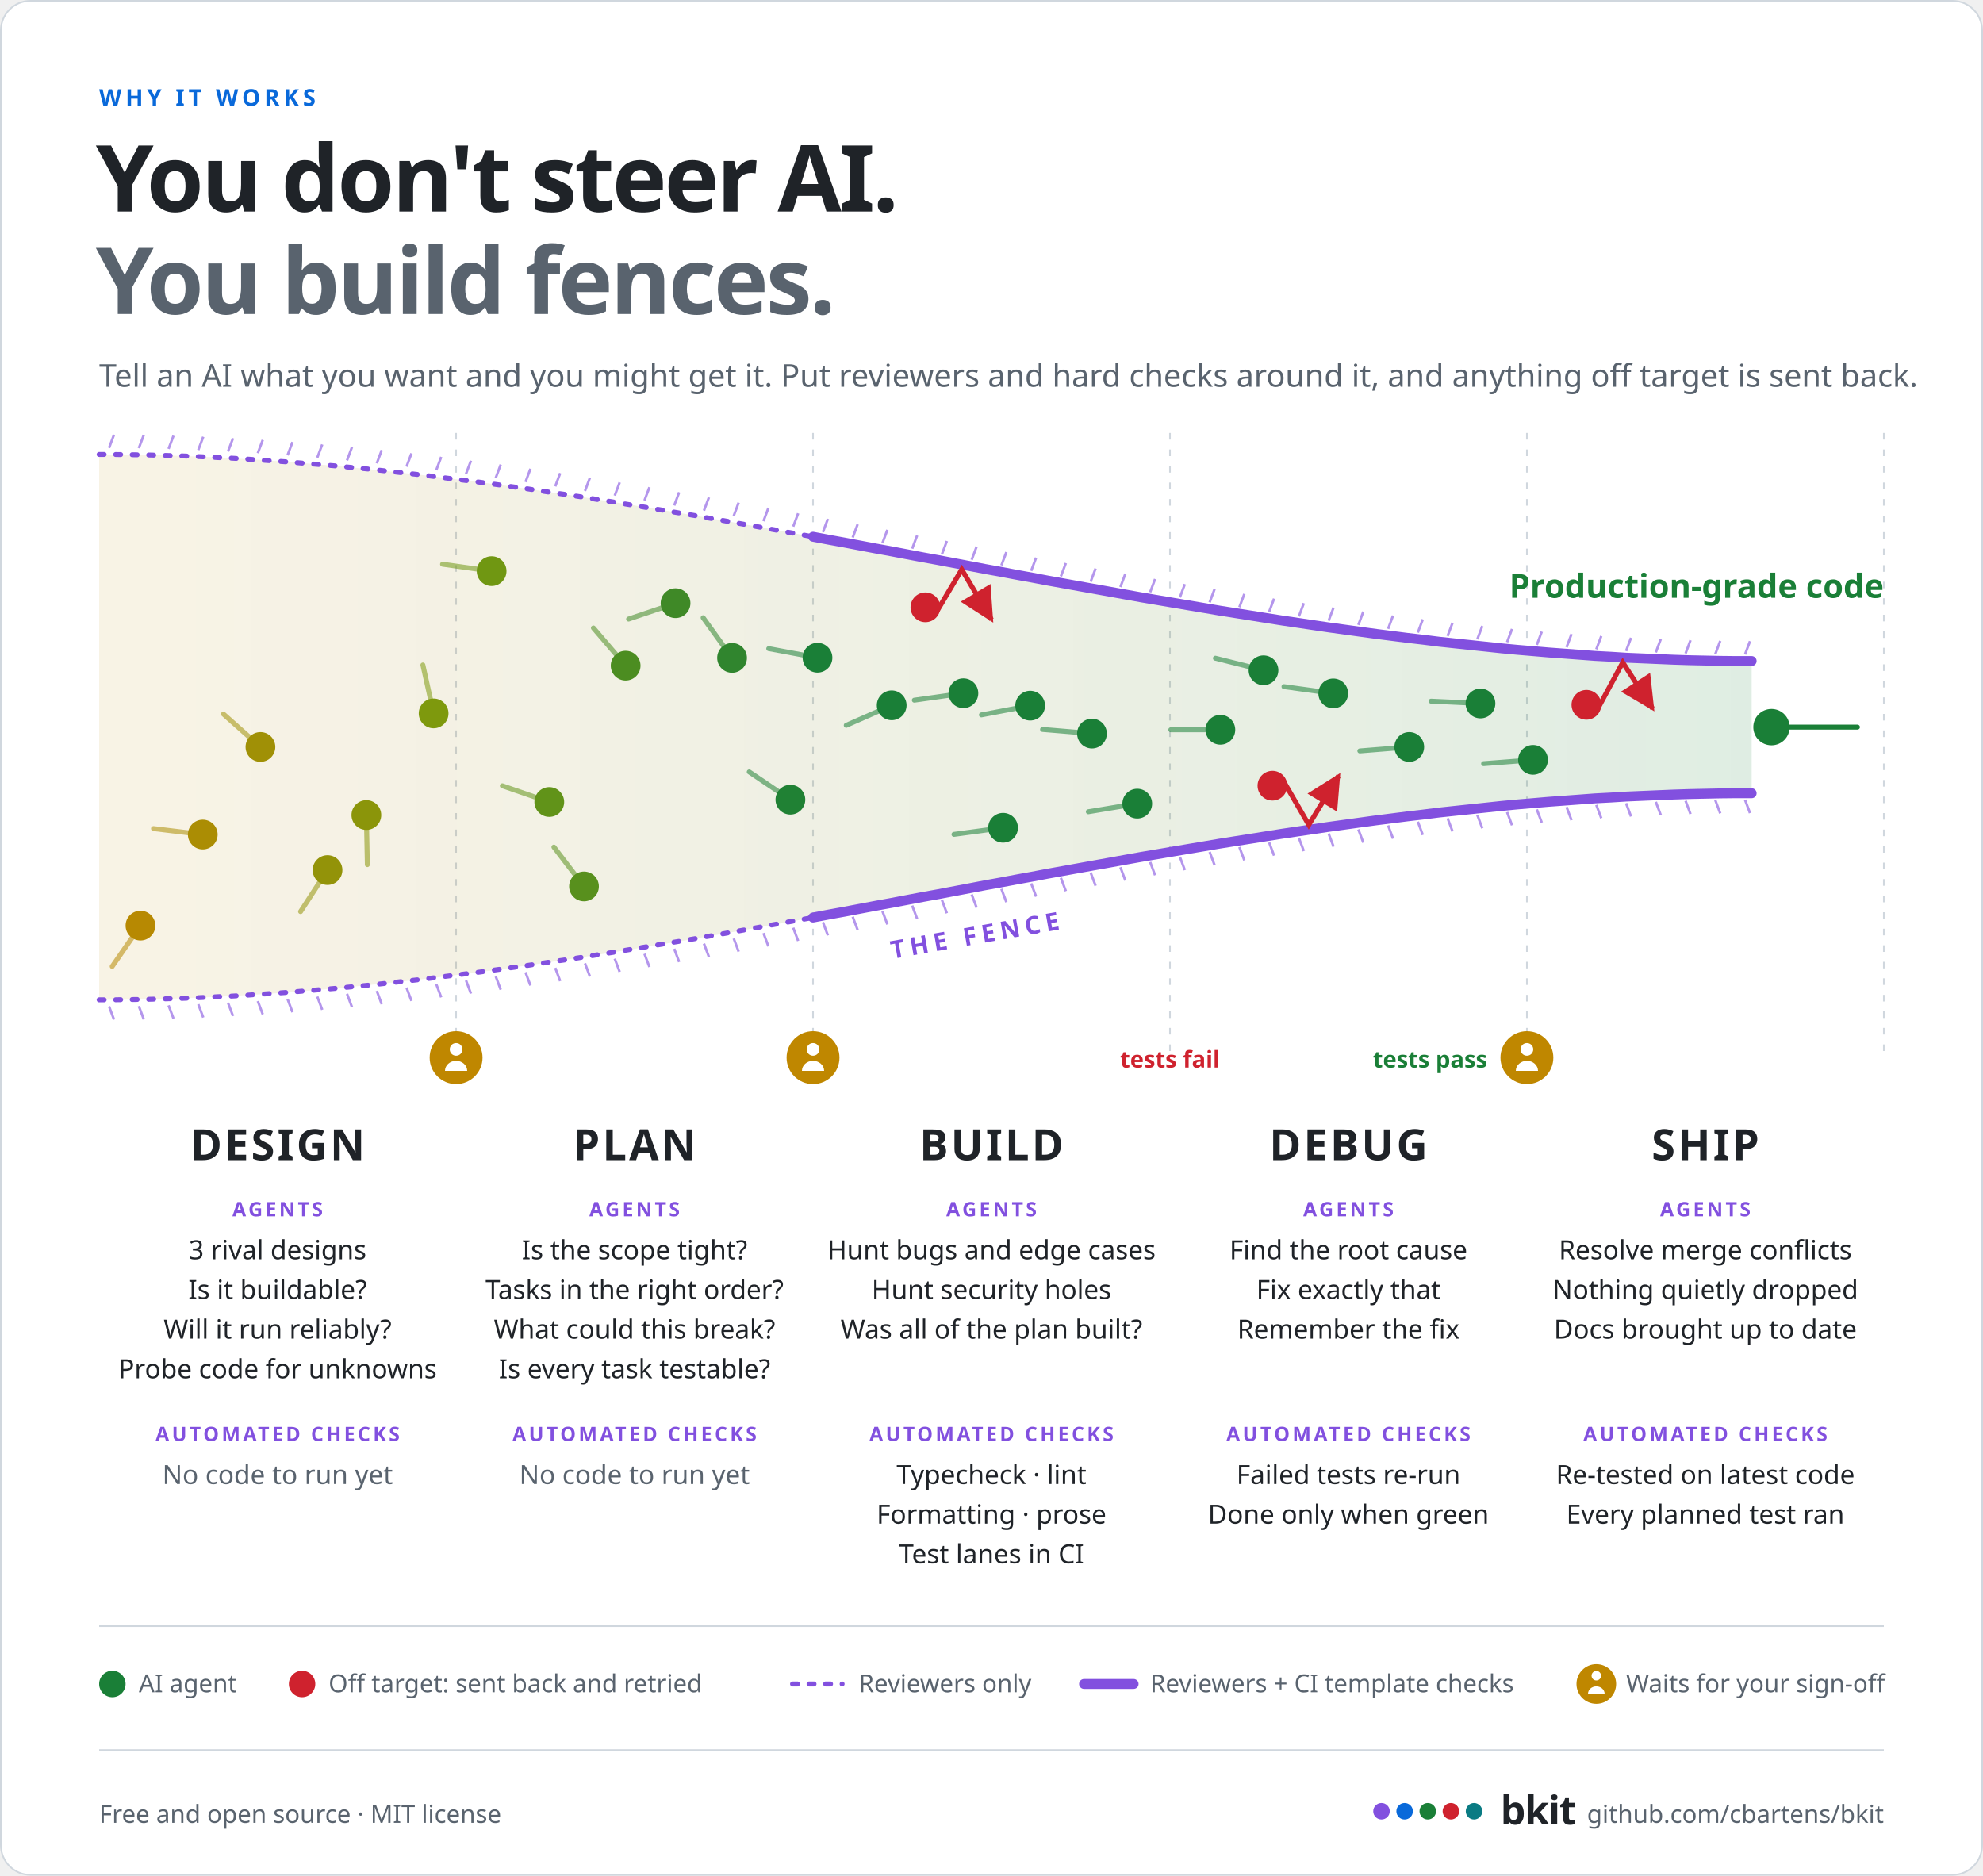
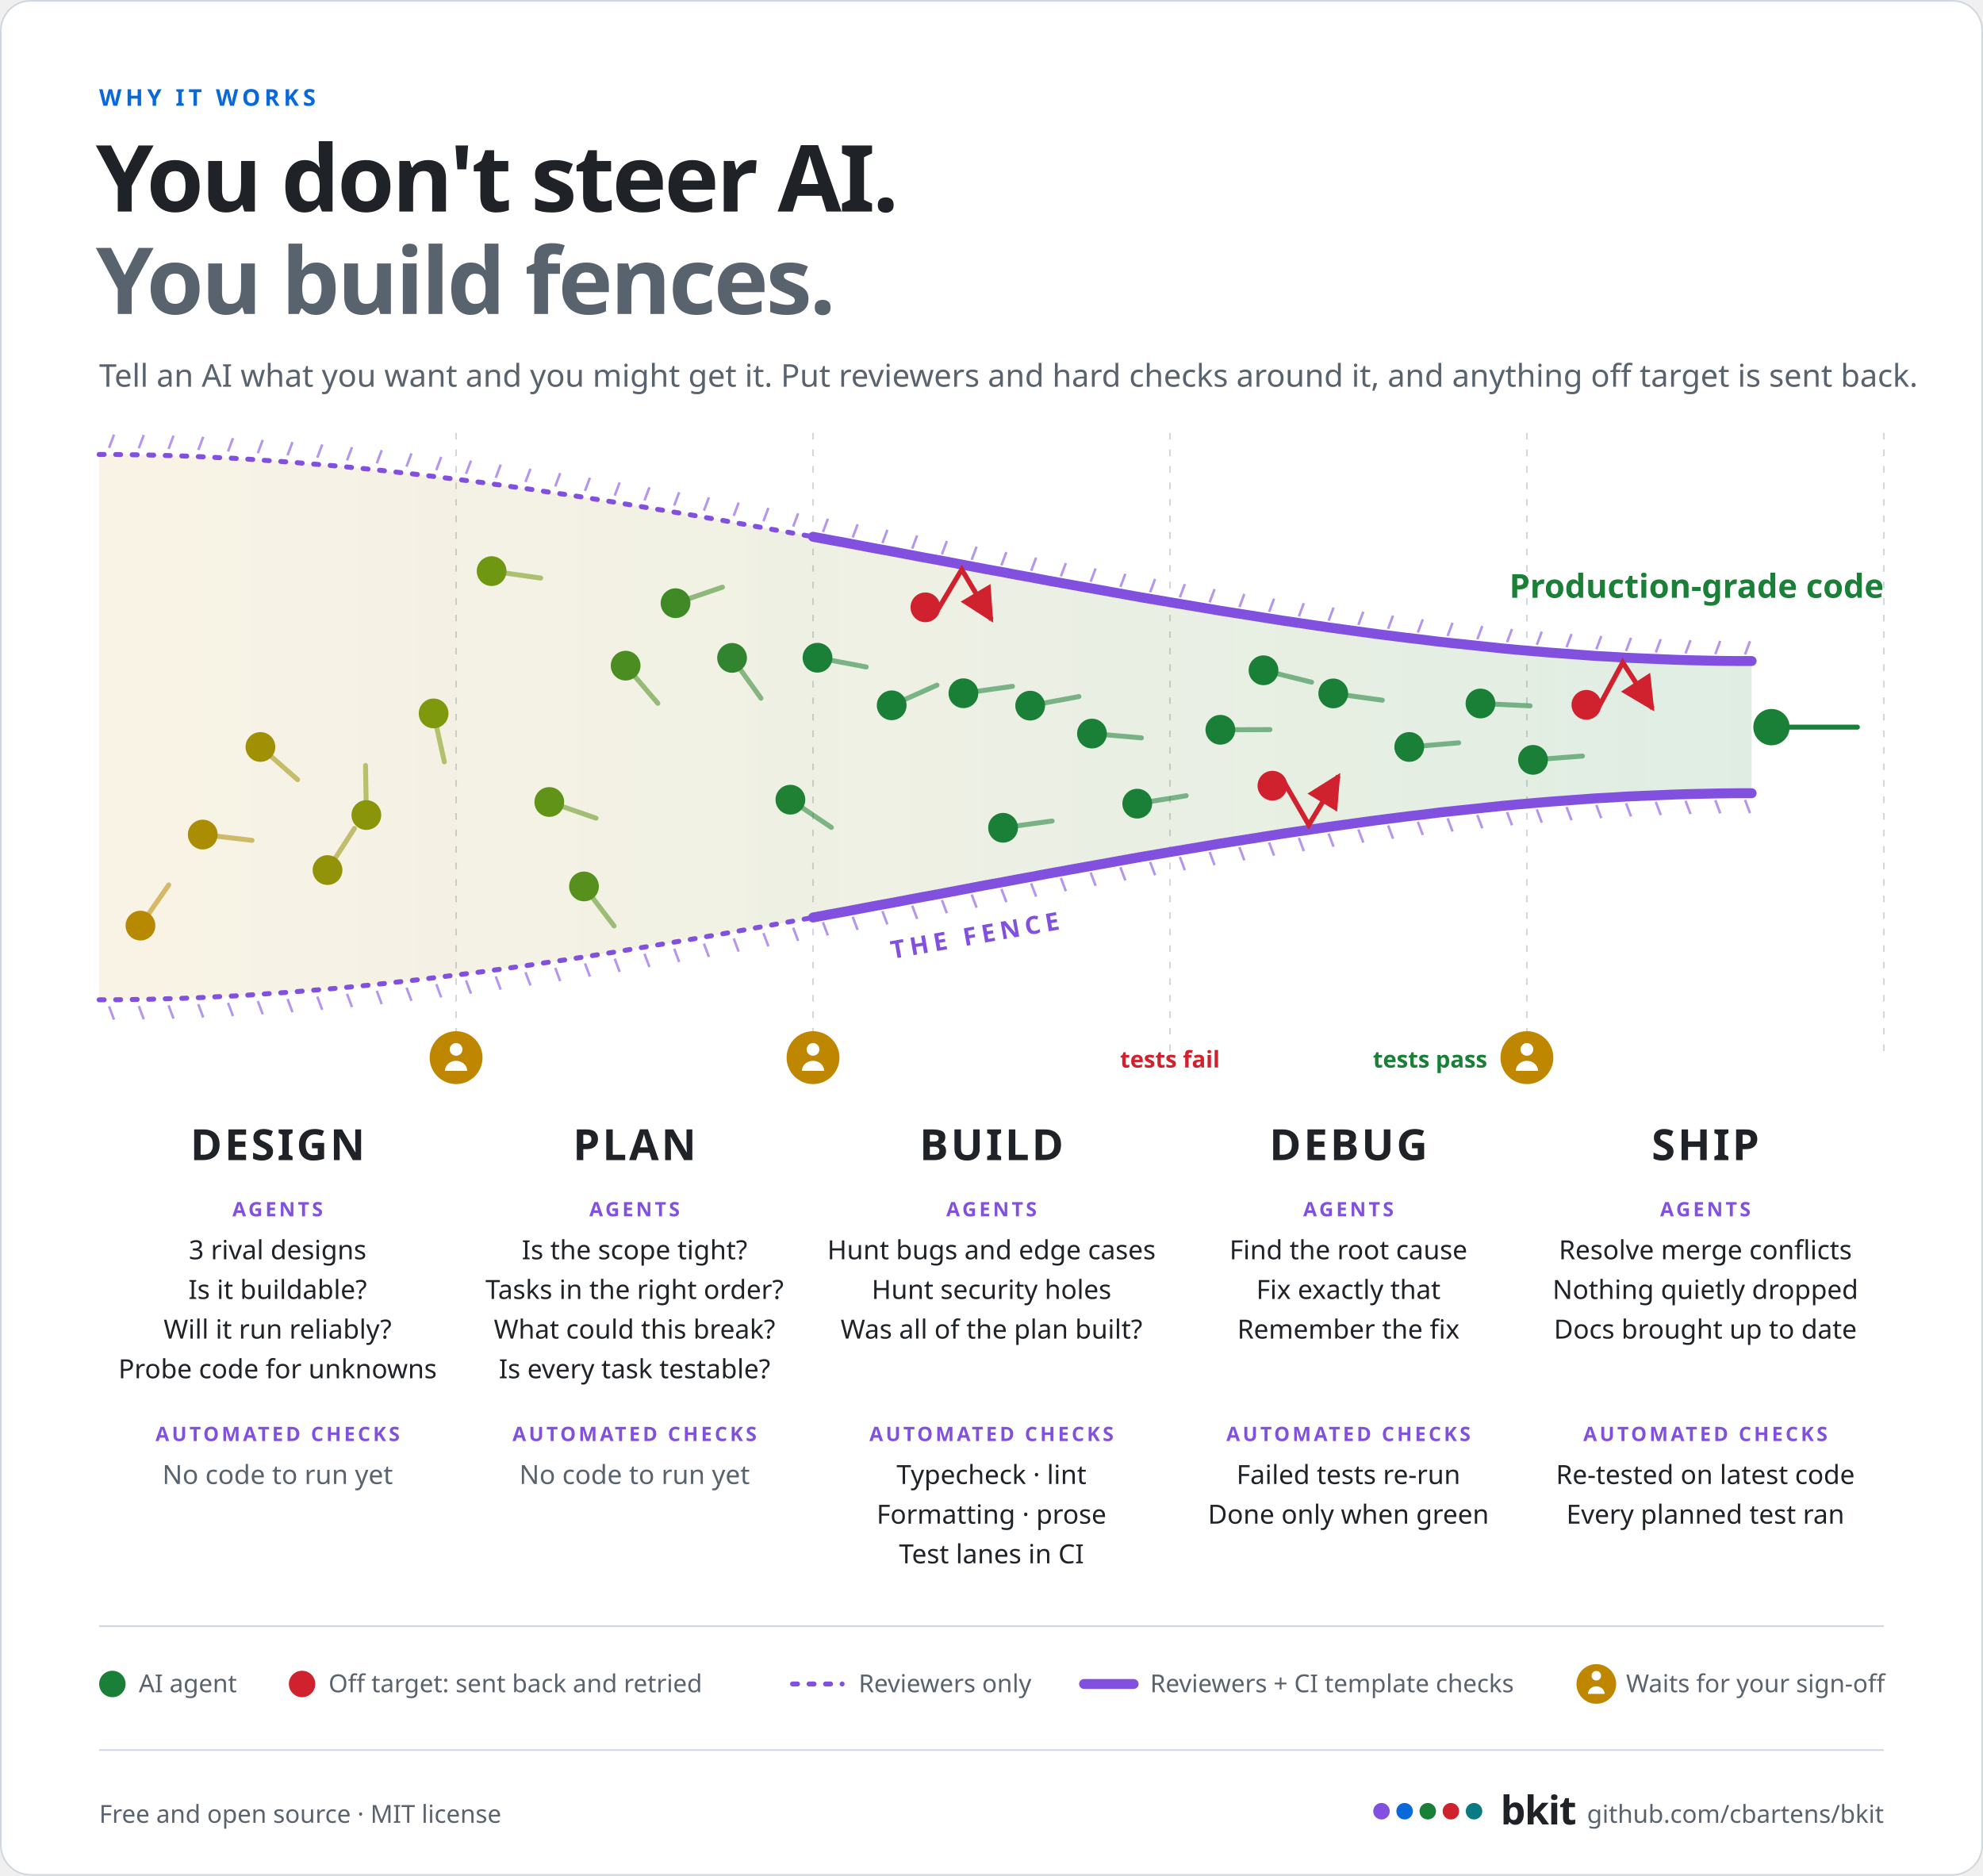
<svg xmlns="http://www.w3.org/2000/svg" width="1200" height="1135" viewBox="0 0 1200 1135" role="img" aria-label="You don't steer AI, you build fences. AI agents start out scattered at design and are funnelled through plan, build, debug and ship into production-grade code. At design and plan, reviewer agents fence the work in; from build onwards, automated checks from the CI template (typecheck, lint, formatting, prose, tests) join them. Work that goes off target is sent back and retried, a failed test goes to debug, which finds the root cause, fixes it and re-runs the tests until they pass, and bkit waits for your sign-off after design, after plan and before merge.">
  <defs>
    <linearGradient id="fz" x1="0" x2="1" y1="0" y2="0">
      <stop offset="0" stop-color="#bf8700" stop-opacity="0.1" />
      <stop offset="1" stop-color="#1a7f37" stop-opacity="0.14" />
    </linearGradient>
    <marker id="fa" viewBox="0 0 10 10" refX="9" refY="5" markerWidth="7" markerHeight="7" orient="auto-start-reverse">
      <path d="M0,0 L10,5 L0,10 z" fill="#cf222e" />
    </marker>
  </defs>
  <rect x="0.5" y="0.5" width="1199" height="1134" rx="18" fill="#ffffff" stroke="#d0d7de" />
  <text x="60" y="64" font-family="-apple-system, BlinkMacSystemFont, 'Segoe UI', 'Noto Sans', Helvetica, Arial, sans-serif" font-size="14" font-weight="700" fill="#0969da" text-anchor="start" letter-spacing="2.4">WHY IT WORKS</text>
  <text x="58" y="128" font-family="-apple-system, BlinkMacSystemFont, 'Segoe UI', 'Noto Sans', Helvetica, Arial, sans-serif" font-size="56" font-weight="800" fill="#1f2328" text-anchor="start" letter-spacing="-1.5">You don't steer AI.</text>
  <text x="58" y="190" font-family="-apple-system, BlinkMacSystemFont, 'Segoe UI', 'Noto Sans', Helvetica, Arial, sans-serif" font-size="56" font-weight="800" fill="#59636e" text-anchor="start" letter-spacing="-1.5">You build fences.</text>
  <text x="60" y="234" font-family="-apple-system, BlinkMacSystemFont, 'Segoe UI', 'Noto Sans', Helvetica, Arial, sans-serif" font-size="19" font-weight="400" fill="#59636e" text-anchor="start">Tell an AI what you want and you might get it. Put reviewers and hard checks around it, and anything off target is sent back.</text>
  <line x1="276" y1="262" x2="276" y2="640" stroke="#d0d7de" stroke-dasharray="4 6" />
  <line x1="492" y1="262" x2="492" y2="640" stroke="#d0d7de" stroke-dasharray="4 6" />
  <line x1="708" y1="262" x2="708" y2="640" stroke="#d0d7de" stroke-dasharray="4 6" />
  <line x1="924" y1="262" x2="924" y2="640" stroke="#d0d7de" stroke-dasharray="4 6" />
  <line x1="1140" y1="262" x2="1140" y2="640" stroke="#d0d7de" stroke-dasharray="4 6" />
  <path d="M60.0,275.0 L76.7,275.1 L93.3,275.4 L110.0,275.9 L126.7,276.6 L143.3,277.5 L160.0,278.5 L176.7,279.7 L193.3,281.1 L210.0,282.6 L226.7,284.3 L243.3,286.1 L260.0,288.0 L276.7,290.1 L293.3,292.2 L310.0,294.5 L326.7,296.9 L343.3,299.4 L360.0,302.0 L376.7,304.7 L393.3,307.4 L410.0,310.2 L426.7,313.1 L443.3,316.0 L460.0,319.0 L476.7,322.0 L493.3,325.1 L510.0,328.2 L526.7,331.3 L543.3,334.4 L560.0,337.5 L576.7,340.6 L593.3,343.7 L610.0,346.8 L626.7,349.9 L643.3,353.0 L660.0,356.0 L676.7,359.0 L693.3,361.9 L710.0,364.8 L726.7,367.6 L743.3,370.3 L760.0,373.0 L776.7,375.6 L793.3,378.1 L810.0,380.5 L826.7,382.8 L843.3,384.9 L860.0,387.0 L876.7,388.9 L893.3,390.7 L910.0,392.4 L926.7,393.9 L943.3,395.3 L960.0,396.5 L976.7,397.5 L993.3,398.4 L1010.0,399.1 L1026.7,399.6 L1043.3,399.9 L1060.0,400.0 L1060,480 L1060.0,480.0 L1043.3,480.1 L1026.7,480.4 L1010.0,480.9 L993.3,481.6 L976.7,482.5 L960.0,483.5 L943.3,484.7 L926.7,486.1 L910.0,487.6 L893.3,489.3 L876.7,491.1 L860.0,493.0 L843.3,495.1 L826.7,497.2 L810.0,499.5 L793.3,501.9 L776.7,504.4 L760.0,507.0 L743.3,509.7 L726.7,512.4 L710.0,515.2 L693.3,518.1 L676.7,521.0 L660.0,524.0 L643.3,527.0 L626.7,530.1 L610.0,533.2 L593.3,536.3 L576.7,539.4 L560.0,542.5 L543.3,545.6 L526.7,548.7 L510.0,551.8 L493.3,554.9 L476.7,558.0 L460.0,561.0 L443.3,564.0 L426.7,566.9 L410.0,569.8 L393.3,572.6 L376.7,575.3 L360.0,578.0 L343.3,580.6 L326.7,583.1 L310.0,585.5 L293.3,587.8 L276.7,589.9 L260.0,592.0 L243.3,593.9 L226.7,595.7 L210.0,597.4 L193.3,598.9 L176.7,600.3 L160.0,601.5 L143.3,602.5 L126.7,603.4 L110.0,604.1 L93.3,604.6 L76.7,604.9 L60.0,605.0 Z" fill="url(#fz)" />
  <path d="M60.0,275.0 L67.2,275.0 L74.4,275.1 L81.6,275.2 L88.8,275.3 L96.0,275.5 L103.2,275.7 L110.4,275.9 L117.6,276.2 L124.8,276.5 L132.0,276.9 L139.2,277.2 L146.4,277.6 L153.6,278.1 L160.8,278.6 L168.0,279.1 L175.2,279.6 L182.4,280.2 L189.6,280.8 L196.8,281.4 L204.0,282.0 L211.2,282.7 L218.4,283.4 L225.6,284.1 L232.8,284.9 L240.0,285.7 L247.2,286.5 L254.4,287.3 L261.6,288.2 L268.8,289.1 L276.0,290.0 L283.2,290.9 L290.4,291.8 L297.6,292.8 L304.8,293.8 L312.0,294.8 L319.2,295.8 L326.4,296.9 L333.6,298.0 L340.8,299.0 L348.0,300.1 L355.2,301.2 L362.4,302.4 L369.6,303.5 L376.8,304.7 L384.0,305.9 L391.2,307.1 L398.4,308.3 L405.6,309.5 L412.8,310.7 L420.0,311.9 L427.2,313.2 L434.4,314.4 L441.6,315.7 L448.8,317.0 L456.0,318.3 L463.2,319.6 L470.4,320.9 L477.6,322.2 L484.8,323.5 L492.0,324.8" fill="none" stroke="#8250df" stroke-width="3" stroke-dasharray="3 7" stroke-linecap="round" />
  <path d="M492.0,324.8 L501.5,326.6 L510.9,328.3 L520.4,330.1 L529.9,331.9 L539.3,333.6 L548.8,335.4 L558.3,337.2 L567.7,338.9 L577.2,340.7 L586.7,342.5 L596.1,344.3 L605.6,346.0 L615.1,347.8 L624.5,349.5 L634.0,351.3 L643.5,353.0 L652.9,354.7 L662.4,356.4 L671.9,358.1 L681.3,359.8 L690.8,361.5 L700.3,363.1 L709.7,364.7 L719.2,366.3 L728.7,367.9 L738.1,369.5 L747.6,371.0 L757.1,372.5 L766.5,374.0 L776.0,375.5 L785.5,376.9 L794.9,378.3 L804.4,379.7 L813.9,381.0 L823.3,382.3 L832.8,383.6 L842.3,384.8 L851.7,386.0 L861.2,387.1 L870.7,388.3 L880.1,389.3 L889.6,390.3 L899.1,391.3 L908.5,392.3 L918.0,393.2 L927.5,394.0 L936.9,394.8 L946.4,395.5 L955.9,396.2 L965.3,396.9 L974.8,397.4 L984.3,398.0 L993.7,398.4 L1003.2,398.8 L1012.7,399.2 L1022.1,399.5 L1031.6,399.7 L1041.1,399.9 L1050.5,400.0 L1060.0,400.0" fill="none" stroke="#8250df" stroke-width="6" stroke-linecap="round" />
  <line x1="66" y1="271.013" x2="69" y2="263.013" stroke="#8250df" stroke-width="1.5" opacity="0.6" />
  <line x1="84" y1="271.213" x2="87" y2="263.213" stroke="#8250df" stroke-width="1.5" opacity="0.6" />
  <line x1="102" y1="271.643" x2="105" y2="263.643" stroke="#8250df" stroke-width="1.5" opacity="0.6" />
  <line x1="120" y1="272.296" x2="123" y2="264.296" stroke="#8250df" stroke-width="1.5" opacity="0.6" />
  <line x1="138" y1="273.163" x2="141" y2="265.163" stroke="#8250df" stroke-width="1.5" opacity="0.6" />
  <line x1="156" y1="274.235" x2="159" y2="266.235" stroke="#8250df" stroke-width="1.5" opacity="0.6" />
  <line x1="174" y1="275.503" x2="177" y2="267.503" stroke="#8250df" stroke-width="1.5" opacity="0.6" />
  <line x1="192" y1="276.959" x2="195" y2="268.959" stroke="#8250df" stroke-width="1.5" opacity="0.6" />
  <line x1="210" y1="278.594" x2="213" y2="270.594" stroke="#8250df" stroke-width="1.5" opacity="0.6" />
  <line x1="228" y1="280.399" x2="231" y2="272.399" stroke="#8250df" stroke-width="1.5" opacity="0.6" />
  <line x1="246" y1="282.365" x2="249" y2="274.365" stroke="#8250df" stroke-width="1.5" opacity="0.6" />
  <line x1="264" y1="284.484" x2="267" y2="276.484" stroke="#8250df" stroke-width="1.5" opacity="0.6" />
  <line x1="282" y1="286.746" x2="285" y2="278.746" stroke="#8250df" stroke-width="1.5" opacity="0.6" />
  <line x1="300" y1="289.144" x2="303" y2="281.144" stroke="#8250df" stroke-width="1.5" opacity="0.6" />
  <line x1="318" y1="291.668" x2="321" y2="283.668" stroke="#8250df" stroke-width="1.5" opacity="0.6" />
  <line x1="336" y1="294.31" x2="339" y2="286.31" stroke="#8250df" stroke-width="1.5" opacity="0.6" />
  <line x1="354" y1="297.06" x2="357" y2="289.06" stroke="#8250df" stroke-width="1.5" opacity="0.6" />
  <line x1="372" y1="299.911" x2="375" y2="291.911" stroke="#8250df" stroke-width="1.5" opacity="0.6" />
  <line x1="390" y1="302.853" x2="393" y2="294.853" stroke="#8250df" stroke-width="1.5" opacity="0.6" />
  <line x1="408" y1="305.878" x2="411" y2="297.878" stroke="#8250df" stroke-width="1.5" opacity="0.6" />
  <line x1="426" y1="308.977" x2="429" y2="300.977" stroke="#8250df" stroke-width="1.5" opacity="0.6" />
  <line x1="444" y1="312.14" x2="447" y2="304.14" stroke="#8250df" stroke-width="1.5" opacity="0.6" />
  <line x1="462" y1="315.36" x2="465" y2="307.36" stroke="#8250df" stroke-width="1.5" opacity="0.6" />
  <line x1="480" y1="318.628" x2="483" y2="310.628" stroke="#8250df" stroke-width="1.5" opacity="0.6" />
  <line x1="498" y1="321.935" x2="501" y2="313.935" stroke="#8250df" stroke-width="1.5" opacity="0.6" />
  <line x1="516" y1="325.271" x2="519" y2="317.271" stroke="#8250df" stroke-width="1.5" opacity="0.6" />
  <line x1="534" y1="328.629" x2="537" y2="320.629" stroke="#8250df" stroke-width="1.5" opacity="0.6" />
  <line x1="552" y1="332" x2="555" y2="324" stroke="#8250df" stroke-width="1.5" opacity="0.6" />
  <line x1="570" y1="335.375" x2="573" y2="327.375" stroke="#8250df" stroke-width="1.5" opacity="0.6" />
  <line x1="588" y1="338.745" x2="591" y2="330.745" stroke="#8250df" stroke-width="1.5" opacity="0.6" />
  <line x1="606" y1="342.101" x2="609" y2="334.101" stroke="#8250df" stroke-width="1.5" opacity="0.6" />
  <line x1="624" y1="345.434" x2="627" y2="337.434" stroke="#8250df" stroke-width="1.5" opacity="0.6" />
  <line x1="642" y1="348.737" x2="645" y2="340.737" stroke="#8250df" stroke-width="1.5" opacity="0.6" />
  <line x1="660" y1="352" x2="663" y2="344" stroke="#8250df" stroke-width="1.5" opacity="0.6" />
  <line x1="678" y1="355.214" x2="681" y2="347.214" stroke="#8250df" stroke-width="1.5" opacity="0.6" />
  <line x1="696" y1="358.371" x2="699" y2="350.371" stroke="#8250df" stroke-width="1.5" opacity="0.6" />
  <line x1="714" y1="361.462" x2="717" y2="353.462" stroke="#8250df" stroke-width="1.5" opacity="0.6" />
  <line x1="732" y1="364.478" x2="735" y2="356.478" stroke="#8250df" stroke-width="1.5" opacity="0.6" />
  <line x1="750" y1="367.41" x2="753" y2="359.41" stroke="#8250df" stroke-width="1.5" opacity="0.6" />
  <line x1="768" y1="370.25" x2="771" y2="362.25" stroke="#8250df" stroke-width="1.5" opacity="0.6" />
  <line x1="786" y1="372.989" x2="789" y2="364.989" stroke="#8250df" stroke-width="1.5" opacity="0.6" />
  <line x1="804" y1="375.618" x2="807" y2="367.618" stroke="#8250df" stroke-width="1.5" opacity="0.6" />
  <line x1="822" y1="378.129" x2="825" y2="370.129" stroke="#8250df" stroke-width="1.5" opacity="0.6" />
  <line x1="840" y1="380.512" x2="843" y2="372.512" stroke="#8250df" stroke-width="1.5" opacity="0.6" />
  <line x1="858" y1="382.759" x2="861" y2="374.759" stroke="#8250df" stroke-width="1.5" opacity="0.6" />
  <line x1="876" y1="384.861" x2="879" y2="376.861" stroke="#8250df" stroke-width="1.5" opacity="0.6" />
  <line x1="894" y1="386.81" x2="897" y2="378.81" stroke="#8250df" stroke-width="1.5" opacity="0.6" />
  <line x1="912" y1="388.596" x2="915" y2="380.596" stroke="#8250df" stroke-width="1.5" opacity="0.6" />
  <line x1="930" y1="390.212" x2="933" y2="382.212" stroke="#8250df" stroke-width="1.5" opacity="0.6" />
  <line x1="948" y1="391.647" x2="951" y2="383.647" stroke="#8250df" stroke-width="1.5" opacity="0.6" />
  <line x1="966" y1="392.894" x2="969" y2="384.894" stroke="#8250df" stroke-width="1.5" opacity="0.6" />
  <line x1="984" y1="393.944" x2="987" y2="385.944" stroke="#8250df" stroke-width="1.5" opacity="0.6" />
  <line x1="1002" y1="394.787" x2="1005" y2="386.787" stroke="#8250df" stroke-width="1.5" opacity="0.6" />
  <line x1="1020" y1="395.416" x2="1023" y2="387.416" stroke="#8250df" stroke-width="1.5" opacity="0.6" />
  <line x1="1038" y1="395.821" x2="1041" y2="387.821" stroke="#8250df" stroke-width="1.5" opacity="0.6" />
  <line x1="1056" y1="395.994" x2="1059" y2="387.994" stroke="#8250df" stroke-width="1.5" opacity="0.6" />
  <path d="M60.0,605.0 L67.2,605.0 L74.4,604.9 L81.6,604.8 L88.8,604.7 L96.0,604.5 L103.2,604.3 L110.4,604.1 L117.6,603.8 L124.8,603.5 L132.0,603.1 L139.2,602.8 L146.4,602.4 L153.6,601.9 L160.8,601.4 L168.0,600.9 L175.2,600.4 L182.4,599.8 L189.6,599.2 L196.8,598.6 L204.0,598.0 L211.2,597.3 L218.4,596.6 L225.6,595.9 L232.8,595.1 L240.0,594.3 L247.2,593.5 L254.4,592.7 L261.6,591.8 L268.8,590.9 L276.0,590.0 L283.2,589.1 L290.4,588.2 L297.6,587.2 L304.8,586.2 L312.0,585.2 L319.2,584.2 L326.4,583.1 L333.6,582.0 L340.8,581.0 L348.0,579.9 L355.2,578.8 L362.4,577.6 L369.6,576.5 L376.8,575.3 L384.0,574.1 L391.2,572.9 L398.4,571.7 L405.6,570.5 L412.8,569.3 L420.0,568.1 L427.2,566.8 L434.4,565.6 L441.6,564.3 L448.8,563.0 L456.0,561.7 L463.2,560.4 L470.4,559.1 L477.6,557.8 L484.8,556.5 L492.0,555.2" fill="none" stroke="#8250df" stroke-width="3" stroke-dasharray="3 7" stroke-linecap="round" />
  <path d="M492.0,555.2 L501.5,553.4 L510.9,551.7 L520.4,549.9 L529.9,548.1 L539.3,546.4 L548.8,544.6 L558.3,542.8 L567.7,541.1 L577.2,539.3 L586.7,537.5 L596.1,535.7 L605.6,534.0 L615.1,532.2 L624.5,530.5 L634.0,528.7 L643.5,527.0 L652.9,525.3 L662.4,523.6 L671.9,521.9 L681.3,520.2 L690.8,518.5 L700.3,516.9 L709.7,515.3 L719.2,513.7 L728.7,512.1 L738.1,510.5 L747.6,509.0 L757.1,507.5 L766.5,506.0 L776.0,504.5 L785.5,503.1 L794.9,501.7 L804.4,500.3 L813.9,499.0 L823.3,497.7 L832.8,496.4 L842.3,495.2 L851.7,494.0 L861.2,492.9 L870.7,491.7 L880.1,490.7 L889.6,489.7 L899.1,488.7 L908.5,487.7 L918.0,486.8 L927.5,486.0 L936.9,485.2 L946.4,484.5 L955.9,483.8 L965.3,483.1 L974.8,482.6 L984.3,482.0 L993.7,481.6 L1003.2,481.2 L1012.7,480.8 L1022.1,480.5 L1031.6,480.3 L1041.1,480.1 L1050.5,480.0 L1060.0,480.0" fill="none" stroke="#8250df" stroke-width="6" stroke-linecap="round" />
  <line x1="66" y1="608.987" x2="69" y2="616.987" stroke="#8250df" stroke-width="1.5" opacity="0.6" />
  <line x1="84" y1="608.787" x2="87" y2="616.787" stroke="#8250df" stroke-width="1.5" opacity="0.6" />
  <line x1="102" y1="608.357" x2="105" y2="616.357" stroke="#8250df" stroke-width="1.5" opacity="0.6" />
  <line x1="120" y1="607.704" x2="123" y2="615.704" stroke="#8250df" stroke-width="1.5" opacity="0.6" />
  <line x1="138" y1="606.837" x2="141" y2="614.837" stroke="#8250df" stroke-width="1.5" opacity="0.6" />
  <line x1="156" y1="605.765" x2="159" y2="613.765" stroke="#8250df" stroke-width="1.5" opacity="0.6" />
  <line x1="174" y1="604.497" x2="177" y2="612.497" stroke="#8250df" stroke-width="1.5" opacity="0.6" />
  <line x1="192" y1="603.041" x2="195" y2="611.041" stroke="#8250df" stroke-width="1.5" opacity="0.6" />
  <line x1="210" y1="601.406" x2="213" y2="609.406" stroke="#8250df" stroke-width="1.5" opacity="0.6" />
  <line x1="228" y1="599.601" x2="231" y2="607.601" stroke="#8250df" stroke-width="1.5" opacity="0.6" />
  <line x1="246" y1="597.635" x2="249" y2="605.635" stroke="#8250df" stroke-width="1.5" opacity="0.6" />
  <line x1="264" y1="595.516" x2="267" y2="603.516" stroke="#8250df" stroke-width="1.5" opacity="0.6" />
  <line x1="282" y1="593.254" x2="285" y2="601.254" stroke="#8250df" stroke-width="1.5" opacity="0.6" />
  <line x1="300" y1="590.856" x2="303" y2="598.856" stroke="#8250df" stroke-width="1.5" opacity="0.6" />
  <line x1="318" y1="588.332" x2="321" y2="596.332" stroke="#8250df" stroke-width="1.5" opacity="0.6" />
  <line x1="336" y1="585.69" x2="339" y2="593.69" stroke="#8250df" stroke-width="1.5" opacity="0.6" />
  <line x1="354" y1="582.94" x2="357" y2="590.94" stroke="#8250df" stroke-width="1.5" opacity="0.6" />
  <line x1="372" y1="580.089" x2="375" y2="588.089" stroke="#8250df" stroke-width="1.5" opacity="0.6" />
  <line x1="390" y1="577.147" x2="393" y2="585.147" stroke="#8250df" stroke-width="1.5" opacity="0.6" />
  <line x1="408" y1="574.122" x2="411" y2="582.122" stroke="#8250df" stroke-width="1.5" opacity="0.6" />
  <line x1="426" y1="571.023" x2="429" y2="579.023" stroke="#8250df" stroke-width="1.5" opacity="0.6" />
  <line x1="444" y1="567.86" x2="447" y2="575.86" stroke="#8250df" stroke-width="1.5" opacity="0.6" />
  <line x1="462" y1="564.64" x2="465" y2="572.64" stroke="#8250df" stroke-width="1.5" opacity="0.6" />
  <line x1="480" y1="561.372" x2="483" y2="569.372" stroke="#8250df" stroke-width="1.5" opacity="0.6" />
  <line x1="498" y1="558.065" x2="501" y2="566.065" stroke="#8250df" stroke-width="1.5" opacity="0.6" />
  <line x1="516" y1="554.729" x2="519" y2="562.729" stroke="#8250df" stroke-width="1.5" opacity="0.6" />
  <line x1="534" y1="551.371" x2="537" y2="559.371" stroke="#8250df" stroke-width="1.5" opacity="0.6" />
  <line x1="552" y1="548" x2="555" y2="556" stroke="#8250df" stroke-width="1.5" opacity="0.6" />
  <line x1="570" y1="544.625" x2="573" y2="552.625" stroke="#8250df" stroke-width="1.5" opacity="0.6" />
  <line x1="588" y1="541.255" x2="591" y2="549.255" stroke="#8250df" stroke-width="1.5" opacity="0.6" />
  <line x1="606" y1="537.899" x2="609" y2="545.899" stroke="#8250df" stroke-width="1.5" opacity="0.6" />
  <line x1="624" y1="534.566" x2="627" y2="542.566" stroke="#8250df" stroke-width="1.5" opacity="0.6" />
  <line x1="642" y1="531.263" x2="645" y2="539.263" stroke="#8250df" stroke-width="1.5" opacity="0.6" />
  <line x1="660" y1="528" x2="663" y2="536" stroke="#8250df" stroke-width="1.5" opacity="0.6" />
  <line x1="678" y1="524.786" x2="681" y2="532.786" stroke="#8250df" stroke-width="1.5" opacity="0.6" />
  <line x1="696" y1="521.629" x2="699" y2="529.629" stroke="#8250df" stroke-width="1.5" opacity="0.6" />
  <line x1="714" y1="518.538" x2="717" y2="526.538" stroke="#8250df" stroke-width="1.5" opacity="0.6" />
  <line x1="732" y1="515.522" x2="735" y2="523.522" stroke="#8250df" stroke-width="1.5" opacity="0.6" />
  <line x1="750" y1="512.59" x2="753" y2="520.59" stroke="#8250df" stroke-width="1.5" opacity="0.6" />
  <line x1="768" y1="509.75" x2="771" y2="517.75" stroke="#8250df" stroke-width="1.5" opacity="0.6" />
  <line x1="786" y1="507.011" x2="789" y2="515.011" stroke="#8250df" stroke-width="1.5" opacity="0.6" />
  <line x1="804" y1="504.382" x2="807" y2="512.382" stroke="#8250df" stroke-width="1.5" opacity="0.6" />
  <line x1="822" y1="501.871" x2="825" y2="509.871" stroke="#8250df" stroke-width="1.5" opacity="0.6" />
  <line x1="840" y1="499.488" x2="843" y2="507.488" stroke="#8250df" stroke-width="1.5" opacity="0.6" />
  <line x1="858" y1="497.241" x2="861" y2="505.241" stroke="#8250df" stroke-width="1.5" opacity="0.6" />
  <line x1="876" y1="495.139" x2="879" y2="503.139" stroke="#8250df" stroke-width="1.5" opacity="0.6" />
  <line x1="894" y1="493.19" x2="897" y2="501.19" stroke="#8250df" stroke-width="1.5" opacity="0.6" />
  <line x1="912" y1="491.404" x2="915" y2="499.404" stroke="#8250df" stroke-width="1.5" opacity="0.6" />
  <line x1="930" y1="489.788" x2="933" y2="497.788" stroke="#8250df" stroke-width="1.5" opacity="0.6" />
  <line x1="948" y1="488.353" x2="951" y2="496.353" stroke="#8250df" stroke-width="1.5" opacity="0.6" />
  <line x1="966" y1="487.106" x2="969" y2="495.106" stroke="#8250df" stroke-width="1.5" opacity="0.6" />
  <line x1="984" y1="486.056" x2="987" y2="494.056" stroke="#8250df" stroke-width="1.5" opacity="0.6" />
  <line x1="1002" y1="485.213" x2="1005" y2="493.213" stroke="#8250df" stroke-width="1.5" opacity="0.6" />
  <line x1="1020" y1="484.584" x2="1023" y2="492.584" stroke="#8250df" stroke-width="1.5" opacity="0.6" />
  <line x1="1038" y1="484.179" x2="1041" y2="492.179" stroke="#8250df" stroke-width="1.5" opacity="0.6" />
  <line x1="1056" y1="484.006" x2="1059" y2="492.006" stroke="#8250df" stroke-width="1.5" opacity="0.6" />
  <text transform="translate(540 580.248) rotate(-10)" x="0" y="0" font-family="-apple-system, BlinkMacSystemFont, 'Segoe UI', 'Noto Sans', Helvetica, Arial, sans-serif" font-size="15" font-weight="800" fill="#8250df" text-anchor="start" letter-spacing="3">THE FENCE</text>
-   <line x1="67.9" y1="584.8" x2="85.0" y2="560.1" stroke="#b78902" stroke-width="3" stroke-linecap="round" opacity="0.55" />
+   <line x1="85.0" y1="560.1" x2="102.1" y2="535.5" stroke="#b78902" stroke-width="3" stroke-linecap="round" opacity="0.55" />
  <circle cx="85.0" cy="560.1" r="9" fill="#b78902" />
-   <line x1="92.9" y1="501.4" x2="122.7" y2="505.0" stroke="#ab8d04" stroke-width="3" stroke-linecap="round" opacity="0.55" />
+   <line x1="122.7" y1="505.0" x2="152.5" y2="508.5" stroke="#ab8d04" stroke-width="3" stroke-linecap="round" opacity="0.55" />
  <circle cx="122.7" cy="505.0" r="9" fill="#ab8d04" />
-   <line x1="135.2" y1="432.1" x2="157.6" y2="452.0" stroke="#a09006" stroke-width="3" stroke-linecap="round" opacity="0.55" />
+   <line x1="157.6" y1="452.0" x2="180.1" y2="471.8" stroke="#a09006" stroke-width="3" stroke-linecap="round" opacity="0.55" />
  <circle cx="157.6" cy="452.0" r="9" fill="#a09006" />
-   <line x1="181.9" y1="551.6" x2="198.2" y2="526.5" stroke="#939309" stroke-width="3" stroke-linecap="round" opacity="0.55" />
+   <line x1="198.2" y1="526.5" x2="214.5" y2="501.3" stroke="#939309" stroke-width="3" stroke-linecap="round" opacity="0.55" />
  <circle cx="198.2" cy="526.5" r="9" fill="#939309" />
-   <line x1="222.3" y1="523.2" x2="221.7" y2="493.2" stroke="#8b950a" stroke-width="3" stroke-linecap="round" opacity="0.55" />
+   <line x1="221.7" y1="493.2" x2="221.2" y2="463.2" stroke="#8b950a" stroke-width="3" stroke-linecap="round" opacity="0.55" />
  <circle cx="221.7" cy="493.2" r="9" fill="#8b950a" />
-   <line x1="255.9" y1="402.4" x2="262.4" y2="431.7" stroke="#7e990d" stroke-width="3" stroke-linecap="round" opacity="0.55" />
+   <line x1="262.4" y1="431.7" x2="268.9" y2="461.0" stroke="#7e990d" stroke-width="3" stroke-linecap="round" opacity="0.55" />
  <circle cx="262.4" cy="431.7" r="9" fill="#7e990d" />
-   <line x1="267.8" y1="341.4" x2="297.5" y2="345.6" stroke="#709712" stroke-width="3" stroke-linecap="round" opacity="0.55" />
+   <line x1="297.5" y1="345.6" x2="327.2" y2="349.8" stroke="#709712" stroke-width="3" stroke-linecap="round" opacity="0.55" />
  <circle cx="297.5" cy="345.6" r="9" fill="#709712" />
-   <line x1="304.0" y1="475.5" x2="332.4" y2="485.3" stroke="#619319" stroke-width="3" stroke-linecap="round" opacity="0.55" />
+   <line x1="332.4" y1="485.3" x2="360.7" y2="495.1" stroke="#619319" stroke-width="3" stroke-linecap="round" opacity="0.55" />
  <circle cx="332.4" cy="485.3" r="9" fill="#619319" />
-   <line x1="335.2" y1="512.6" x2="353.4" y2="536.4" stroke="#58901d" stroke-width="3" stroke-linecap="round" opacity="0.55" />
+   <line x1="353.4" y1="536.4" x2="371.6" y2="560.3" stroke="#58901d" stroke-width="3" stroke-linecap="round" opacity="0.55" />
  <circle cx="353.4" cy="536.4" r="9" fill="#58901d" />
-   <line x1="359.1" y1="380.0" x2="378.6" y2="402.8" stroke="#4c8d21" stroke-width="3" stroke-linecap="round" opacity="0.55" />
+   <line x1="378.6" y1="402.8" x2="398.1" y2="425.6" stroke="#4c8d21" stroke-width="3" stroke-linecap="round" opacity="0.55" />
  <circle cx="378.6" cy="402.8" r="9" fill="#4c8d21" />
-   <line x1="380.4" y1="374.6" x2="408.8" y2="365.0" stroke="#3f8927" stroke-width="3" stroke-linecap="round" opacity="0.55" />
+   <line x1="408.8" y1="365.0" x2="437.2" y2="355.3" stroke="#3f8927" stroke-width="3" stroke-linecap="round" opacity="0.55" />
  <circle cx="408.8" cy="365.0" r="9" fill="#3f8927" />
-   <line x1="425.5" y1="373.8" x2="443.0" y2="398.1" stroke="#30852e" stroke-width="3" stroke-linecap="round" opacity="0.55" />
+   <line x1="443.0" y1="398.1" x2="460.5" y2="422.5" stroke="#30852e" stroke-width="3" stroke-linecap="round" opacity="0.55" />
  <circle cx="443.0" cy="398.1" r="9" fill="#30852e" />
-   <line x1="453.4" y1="467.1" x2="478.3" y2="483.9" stroke="#208134" stroke-width="3" stroke-linecap="round" opacity="0.55" />
+   <line x1="478.3" y1="483.9" x2="503.1" y2="500.7" stroke="#208134" stroke-width="3" stroke-linecap="round" opacity="0.55" />
  <circle cx="478.3" cy="483.9" r="9" fill="#208134" />
-   <line x1="465.2" y1="392.5" x2="494.7" y2="398.0" stroke="#1a7f37" stroke-width="3" stroke-linecap="round" opacity="0.55" />
+   <line x1="494.7" y1="398.0" x2="524.2" y2="403.6" stroke="#1a7f37" stroke-width="3" stroke-linecap="round" opacity="0.55" />
  <circle cx="494.7" cy="398.0" r="9" fill="#1a7f37" />
-   <line x1="512.1" y1="438.9" x2="539.6" y2="426.8" stroke="#1a7f37" stroke-width="3" stroke-linecap="round" opacity="0.55" />
+   <line x1="539.6" y1="426.8" x2="567.0" y2="414.6" stroke="#1a7f37" stroke-width="3" stroke-linecap="round" opacity="0.55" />
  <circle cx="539.6" cy="426.8" r="9" fill="#1a7f37" />
-   <line x1="553.3" y1="423.7" x2="583.0" y2="419.5" stroke="#1a7f37" stroke-width="3" stroke-linecap="round" opacity="0.55" />
+   <line x1="583.0" y1="419.5" x2="612.7" y2="415.3" stroke="#1a7f37" stroke-width="3" stroke-linecap="round" opacity="0.55" />
  <circle cx="583.0" cy="419.5" r="9" fill="#1a7f37" />
-   <line x1="577.3" y1="504.9" x2="607.0" y2="500.9" stroke="#1a7f37" stroke-width="3" stroke-linecap="round" opacity="0.55" />
+   <line x1="607.0" y1="500.9" x2="636.7" y2="496.8" stroke="#1a7f37" stroke-width="3" stroke-linecap="round" opacity="0.55" />
  <circle cx="607.0" cy="500.9" r="9" fill="#1a7f37" />
-   <line x1="593.9" y1="432.6" x2="623.4" y2="427.0" stroke="#1a7f37" stroke-width="3" stroke-linecap="round" opacity="0.55" />
+   <line x1="623.4" y1="427.0" x2="652.9" y2="421.5" stroke="#1a7f37" stroke-width="3" stroke-linecap="round" opacity="0.55" />
  <circle cx="623.4" cy="427.0" r="9" fill="#1a7f37" />
-   <line x1="630.9" y1="441.4" x2="660.8" y2="443.9" stroke="#1a7f37" stroke-width="3" stroke-linecap="round" opacity="0.55" />
+   <line x1="660.8" y1="443.9" x2="690.7" y2="446.5" stroke="#1a7f37" stroke-width="3" stroke-linecap="round" opacity="0.55" />
  <circle cx="660.8" cy="443.9" r="9" fill="#1a7f37" />
-   <line x1="658.6" y1="491.2" x2="688.2" y2="486.3" stroke="#1a7f37" stroke-width="3" stroke-linecap="round" opacity="0.55" />
+   <line x1="688.2" y1="486.3" x2="717.8" y2="481.5" stroke="#1a7f37" stroke-width="3" stroke-linecap="round" opacity="0.55" />
  <circle cx="688.2" cy="486.3" r="9" fill="#1a7f37" />
-   <line x1="708.5" y1="441.6" x2="738.5" y2="441.6" stroke="#1a7f37" stroke-width="3" stroke-linecap="round" opacity="0.55" />
+   <line x1="738.5" y1="441.6" x2="768.5" y2="441.5" stroke="#1a7f37" stroke-width="3" stroke-linecap="round" opacity="0.55" />
  <circle cx="738.5" cy="441.6" r="9" fill="#1a7f37" />
-   <line x1="735.5" y1="398.3" x2="764.6" y2="405.6" stroke="#1a7f37" stroke-width="3" stroke-linecap="round" opacity="0.55" />
+   <line x1="764.6" y1="405.6" x2="793.7" y2="412.8" stroke="#1a7f37" stroke-width="3" stroke-linecap="round" opacity="0.55" />
  <circle cx="764.6" cy="405.6" r="9" fill="#1a7f37" />
-   <line x1="777.0" y1="415.5" x2="806.8" y2="419.6" stroke="#1a7f37" stroke-width="3" stroke-linecap="round" opacity="0.55" />
+   <line x1="806.8" y1="419.6" x2="836.5" y2="423.7" stroke="#1a7f37" stroke-width="3" stroke-linecap="round" opacity="0.55" />
  <circle cx="806.8" cy="419.6" r="9" fill="#1a7f37" />
-   <line x1="822.9" y1="454.4" x2="852.8" y2="452.0" stroke="#1a7f37" stroke-width="3" stroke-linecap="round" opacity="0.55" />
+   <line x1="852.8" y1="452.0" x2="882.7" y2="449.5" stroke="#1a7f37" stroke-width="3" stroke-linecap="round" opacity="0.55" />
  <circle cx="852.8" cy="452.0" r="9" fill="#1a7f37" />
-   <line x1="866.0" y1="424.3" x2="895.9" y2="425.7" stroke="#1a7f37" stroke-width="3" stroke-linecap="round" opacity="0.55" />
+   <line x1="895.9" y1="425.7" x2="925.9" y2="427.1" stroke="#1a7f37" stroke-width="3" stroke-linecap="round" opacity="0.55" />
  <circle cx="895.9" cy="425.7" r="9" fill="#1a7f37" />
-   <line x1="897.8" y1="462.1" x2="927.7" y2="459.8" stroke="#1a7f37" stroke-width="3" stroke-linecap="round" opacity="0.55" />
+   <line x1="927.7" y1="459.8" x2="957.6" y2="457.5" stroke="#1a7f37" stroke-width="3" stroke-linecap="round" opacity="0.55" />
  <circle cx="927.7" cy="459.8" r="9" fill="#1a7f37" />
  <path d="M566,371.5 L582,344.622 L600,374.984" fill="none" stroke="#cf222e" stroke-width="3" marker-end="url(#fa)" />
  <circle cx="560" cy="367.5" r="9" fill="#cf222e" />
  <path d="M776,471.44 L792,499.122 L810,469.531" fill="none" stroke="#cf222e" stroke-width="3" marker-end="url(#fa)" />
  <circle cx="770" cy="475.44" r="9" fill="#cf222e" />
  <path d="M966,430.5 L982,400.837 L1000,428.704" fill="none" stroke="#cf222e" stroke-width="3" marker-end="url(#fa)" />
  <circle cx="960" cy="426.5" r="9" fill="#cf222e" />
  <line x1="1072" y1="440" x2="1124" y2="440" stroke="#1a7f37" stroke-width="3" stroke-linecap="round" />
  <circle cx="1072" cy="440" r="11" fill="#1a7f37" />
  <text x="1140" y="361.728" font-family="-apple-system, BlinkMacSystemFont, 'Segoe UI', 'Noto Sans', Helvetica, Arial, sans-serif" font-size="20" font-weight="800" fill="#1a7f37" text-anchor="end">Production-grade code</text>
  <circle cx="276" cy="640" r="16" fill="#bf8700" />
  <circle cx="276" cy="635" r="3.84" fill="#ffffff" />
  <path d="M269.28 648 a6.72 6.08 0 0 1 13.44 0 z" fill="#ffffff" />
  <circle cx="492" cy="640" r="16" fill="#bf8700" />
  <circle cx="492" cy="635" r="3.84" fill="#ffffff" />
  <path d="M485.28 648 a6.72 6.08 0 0 1 13.44 0 z" fill="#ffffff" />
  <circle cx="924" cy="640" r="16" fill="#bf8700" />
  <circle cx="924" cy="635" r="3.84" fill="#ffffff" />
  <path d="M917.28 648 a6.72 6.08 0 0 1 13.44 0 z" fill="#ffffff" />
  <text x="708" y="646" font-family="-apple-system, BlinkMacSystemFont, 'Segoe UI', 'Noto Sans', Helvetica, Arial, sans-serif" font-size="14" font-weight="600" fill="#cf222e" text-anchor="middle">tests fail</text>
  <text x="900" y="646" font-family="-apple-system, BlinkMacSystemFont, 'Segoe UI', 'Noto Sans', Helvetica, Arial, sans-serif" font-size="14" font-weight="600" fill="#1a7f37" text-anchor="end">tests pass</text>
  <text x="168" y="702" font-family="-apple-system, BlinkMacSystemFont, 'Segoe UI', 'Noto Sans', Helvetica, Arial, sans-serif" font-size="26" font-weight="800" fill="#1f2328" text-anchor="middle" letter-spacing="1.5">DESIGN</text>
  <text x="168" y="736" font-family="-apple-system, BlinkMacSystemFont, 'Segoe UI', 'Noto Sans', Helvetica, Arial, sans-serif" font-size="12" font-weight="700" fill="#8250df" text-anchor="middle" letter-spacing="1.6">AGENTS</text>
  <text x="168" y="762" font-family="-apple-system, BlinkMacSystemFont, 'Segoe UI', 'Noto Sans', Helvetica, Arial, sans-serif" font-size="16" font-weight="400" fill="#1f2328" text-anchor="middle">3 rival designs</text>
  <text x="168" y="786" font-family="-apple-system, BlinkMacSystemFont, 'Segoe UI', 'Noto Sans', Helvetica, Arial, sans-serif" font-size="16" font-weight="400" fill="#1f2328" text-anchor="middle">Is it buildable?</text>
  <text x="168" y="810" font-family="-apple-system, BlinkMacSystemFont, 'Segoe UI', 'Noto Sans', Helvetica, Arial, sans-serif" font-size="16" font-weight="400" fill="#1f2328" text-anchor="middle">Will it run reliably?</text>
  <text x="168" y="834" font-family="-apple-system, BlinkMacSystemFont, 'Segoe UI', 'Noto Sans', Helvetica, Arial, sans-serif" font-size="16" font-weight="400" fill="#1f2328" text-anchor="middle">Probe code for unknowns</text>
  <text x="168" y="872" font-family="-apple-system, BlinkMacSystemFont, 'Segoe UI', 'Noto Sans', Helvetica, Arial, sans-serif" font-size="12" font-weight="700" fill="#8250df" text-anchor="middle" letter-spacing="1.6">AUTOMATED CHECKS</text>
  <text x="168" y="898" font-family="-apple-system, BlinkMacSystemFont, 'Segoe UI', 'Noto Sans', Helvetica, Arial, sans-serif" font-size="16" font-weight="400" fill="#59636e" text-anchor="middle">No code to run yet</text>
  <text x="384" y="702" font-family="-apple-system, BlinkMacSystemFont, 'Segoe UI', 'Noto Sans', Helvetica, Arial, sans-serif" font-size="26" font-weight="800" fill="#1f2328" text-anchor="middle" letter-spacing="1.5">PLAN</text>
  <text x="384" y="736" font-family="-apple-system, BlinkMacSystemFont, 'Segoe UI', 'Noto Sans', Helvetica, Arial, sans-serif" font-size="12" font-weight="700" fill="#8250df" text-anchor="middle" letter-spacing="1.6">AGENTS</text>
  <text x="384" y="762" font-family="-apple-system, BlinkMacSystemFont, 'Segoe UI', 'Noto Sans', Helvetica, Arial, sans-serif" font-size="16" font-weight="400" fill="#1f2328" text-anchor="middle">Is the scope tight?</text>
  <text x="384" y="786" font-family="-apple-system, BlinkMacSystemFont, 'Segoe UI', 'Noto Sans', Helvetica, Arial, sans-serif" font-size="16" font-weight="400" fill="#1f2328" text-anchor="middle">Tasks in the right order?</text>
  <text x="384" y="810" font-family="-apple-system, BlinkMacSystemFont, 'Segoe UI', 'Noto Sans', Helvetica, Arial, sans-serif" font-size="16" font-weight="400" fill="#1f2328" text-anchor="middle">What could this break?</text>
  <text x="384" y="834" font-family="-apple-system, BlinkMacSystemFont, 'Segoe UI', 'Noto Sans', Helvetica, Arial, sans-serif" font-size="16" font-weight="400" fill="#1f2328" text-anchor="middle">Is every task testable?</text>
  <text x="384" y="872" font-family="-apple-system, BlinkMacSystemFont, 'Segoe UI', 'Noto Sans', Helvetica, Arial, sans-serif" font-size="12" font-weight="700" fill="#8250df" text-anchor="middle" letter-spacing="1.6">AUTOMATED CHECKS</text>
  <text x="384" y="898" font-family="-apple-system, BlinkMacSystemFont, 'Segoe UI', 'Noto Sans', Helvetica, Arial, sans-serif" font-size="16" font-weight="400" fill="#59636e" text-anchor="middle">No code to run yet</text>
  <text x="600" y="702" font-family="-apple-system, BlinkMacSystemFont, 'Segoe UI', 'Noto Sans', Helvetica, Arial, sans-serif" font-size="26" font-weight="800" fill="#1f2328" text-anchor="middle" letter-spacing="1.5">BUILD</text>
  <text x="600" y="736" font-family="-apple-system, BlinkMacSystemFont, 'Segoe UI', 'Noto Sans', Helvetica, Arial, sans-serif" font-size="12" font-weight="700" fill="#8250df" text-anchor="middle" letter-spacing="1.6">AGENTS</text>
  <text x="600" y="762" font-family="-apple-system, BlinkMacSystemFont, 'Segoe UI', 'Noto Sans', Helvetica, Arial, sans-serif" font-size="16" font-weight="400" fill="#1f2328" text-anchor="middle">Hunt bugs and edge cases</text>
  <text x="600" y="786" font-family="-apple-system, BlinkMacSystemFont, 'Segoe UI', 'Noto Sans', Helvetica, Arial, sans-serif" font-size="16" font-weight="400" fill="#1f2328" text-anchor="middle">Hunt security holes</text>
  <text x="600" y="810" font-family="-apple-system, BlinkMacSystemFont, 'Segoe UI', 'Noto Sans', Helvetica, Arial, sans-serif" font-size="16" font-weight="400" fill="#1f2328" text-anchor="middle">Was all of the plan built?</text>
  <text x="600" y="872" font-family="-apple-system, BlinkMacSystemFont, 'Segoe UI', 'Noto Sans', Helvetica, Arial, sans-serif" font-size="12" font-weight="700" fill="#8250df" text-anchor="middle" letter-spacing="1.6">AUTOMATED CHECKS</text>
  <text x="600" y="898" font-family="-apple-system, BlinkMacSystemFont, 'Segoe UI', 'Noto Sans', Helvetica, Arial, sans-serif" font-size="16" font-weight="400" fill="#1f2328" text-anchor="middle">Typecheck · lint</text>
  <text x="600" y="922" font-family="-apple-system, BlinkMacSystemFont, 'Segoe UI', 'Noto Sans', Helvetica, Arial, sans-serif" font-size="16" font-weight="400" fill="#1f2328" text-anchor="middle">Formatting · prose</text>
  <text x="600" y="946" font-family="-apple-system, BlinkMacSystemFont, 'Segoe UI', 'Noto Sans', Helvetica, Arial, sans-serif" font-size="16" font-weight="400" fill="#1f2328" text-anchor="middle">Test lanes in CI</text>
  <text x="816" y="702" font-family="-apple-system, BlinkMacSystemFont, 'Segoe UI', 'Noto Sans', Helvetica, Arial, sans-serif" font-size="26" font-weight="800" fill="#1f2328" text-anchor="middle" letter-spacing="1.5">DEBUG</text>
  <text x="816" y="736" font-family="-apple-system, BlinkMacSystemFont, 'Segoe UI', 'Noto Sans', Helvetica, Arial, sans-serif" font-size="12" font-weight="700" fill="#8250df" text-anchor="middle" letter-spacing="1.6">AGENTS</text>
  <text x="816" y="762" font-family="-apple-system, BlinkMacSystemFont, 'Segoe UI', 'Noto Sans', Helvetica, Arial, sans-serif" font-size="16" font-weight="400" fill="#1f2328" text-anchor="middle">Find the root cause</text>
  <text x="816" y="786" font-family="-apple-system, BlinkMacSystemFont, 'Segoe UI', 'Noto Sans', Helvetica, Arial, sans-serif" font-size="16" font-weight="400" fill="#1f2328" text-anchor="middle">Fix exactly that</text>
  <text x="816" y="810" font-family="-apple-system, BlinkMacSystemFont, 'Segoe UI', 'Noto Sans', Helvetica, Arial, sans-serif" font-size="16" font-weight="400" fill="#1f2328" text-anchor="middle">Remember the fix</text>
  <text x="816" y="872" font-family="-apple-system, BlinkMacSystemFont, 'Segoe UI', 'Noto Sans', Helvetica, Arial, sans-serif" font-size="12" font-weight="700" fill="#8250df" text-anchor="middle" letter-spacing="1.6">AUTOMATED CHECKS</text>
  <text x="816" y="898" font-family="-apple-system, BlinkMacSystemFont, 'Segoe UI', 'Noto Sans', Helvetica, Arial, sans-serif" font-size="16" font-weight="400" fill="#1f2328" text-anchor="middle">Failed tests re-run</text>
  <text x="816" y="922" font-family="-apple-system, BlinkMacSystemFont, 'Segoe UI', 'Noto Sans', Helvetica, Arial, sans-serif" font-size="16" font-weight="400" fill="#1f2328" text-anchor="middle">Done only when green</text>
  <text x="1032" y="702" font-family="-apple-system, BlinkMacSystemFont, 'Segoe UI', 'Noto Sans', Helvetica, Arial, sans-serif" font-size="26" font-weight="800" fill="#1f2328" text-anchor="middle" letter-spacing="1.5">SHIP</text>
  <text x="1032" y="736" font-family="-apple-system, BlinkMacSystemFont, 'Segoe UI', 'Noto Sans', Helvetica, Arial, sans-serif" font-size="12" font-weight="700" fill="#8250df" text-anchor="middle" letter-spacing="1.6">AGENTS</text>
  <text x="1032" y="762" font-family="-apple-system, BlinkMacSystemFont, 'Segoe UI', 'Noto Sans', Helvetica, Arial, sans-serif" font-size="16" font-weight="400" fill="#1f2328" text-anchor="middle">Resolve merge conflicts</text>
  <text x="1032" y="786" font-family="-apple-system, BlinkMacSystemFont, 'Segoe UI', 'Noto Sans', Helvetica, Arial, sans-serif" font-size="16" font-weight="400" fill="#1f2328" text-anchor="middle">Nothing quietly dropped</text>
  <text x="1032" y="810" font-family="-apple-system, BlinkMacSystemFont, 'Segoe UI', 'Noto Sans', Helvetica, Arial, sans-serif" font-size="16" font-weight="400" fill="#1f2328" text-anchor="middle">Docs brought up to date</text>
  <text x="1032" y="872" font-family="-apple-system, BlinkMacSystemFont, 'Segoe UI', 'Noto Sans', Helvetica, Arial, sans-serif" font-size="12" font-weight="700" fill="#8250df" text-anchor="middle" letter-spacing="1.6">AUTOMATED CHECKS</text>
  <text x="1032" y="898" font-family="-apple-system, BlinkMacSystemFont, 'Segoe UI', 'Noto Sans', Helvetica, Arial, sans-serif" font-size="16" font-weight="400" fill="#1f2328" text-anchor="middle">Re-tested on latest code</text>
  <text x="1032" y="922" font-family="-apple-system, BlinkMacSystemFont, 'Segoe UI', 'Noto Sans', Helvetica, Arial, sans-serif" font-size="16" font-weight="400" fill="#1f2328" text-anchor="middle">Every planned test ran</text>
  <line x1="60" y1="984" x2="1140" y2="984" stroke="#d0d7de" />
  <circle cx="68" cy="1019" r="8" fill="#1a7f37" />
  <text x="84" y="1024" font-family="-apple-system, BlinkMacSystemFont, 'Segoe UI', 'Noto Sans', Helvetica, Arial, sans-serif" font-size="15" font-weight="400" fill="#59636e" text-anchor="start">AI agent</text>
  <circle cx="182.8" cy="1019" r="8" fill="#cf222e" />
  <text x="198.8" y="1024" font-family="-apple-system, BlinkMacSystemFont, 'Segoe UI', 'Noto Sans', Helvetica, Arial, sans-serif" font-size="15" font-weight="400" fill="#59636e" text-anchor="start">Off target: sent back and retried</text>
  <line x1="479.6" y1="1019" x2="509.6" y2="1019" stroke="#8250df" stroke-width="3" stroke-dasharray="3 7" stroke-linecap="round" />
  <text x="519.6" y="1024" font-family="-apple-system, BlinkMacSystemFont, 'Segoe UI', 'Noto Sans', Helvetica, Arial, sans-serif" font-size="15" font-weight="400" fill="#59636e" text-anchor="start">Reviewers only</text>
  <line x1="656" y1="1019" x2="686" y2="1019" stroke="#8250df" stroke-width="6" stroke-linecap="round" />
  <text x="696" y="1024" font-family="-apple-system, BlinkMacSystemFont, 'Segoe UI', 'Noto Sans', Helvetica, Arial, sans-serif" font-size="15" font-weight="400" fill="#59636e" text-anchor="start">Reviewers + CI template checks</text>
  <circle cx="966" cy="1019" r="12" fill="#bf8700" />
  <circle cx="966" cy="1014" r="2.88" fill="#ffffff" />
  <path d="M960.96 1025 a5.04 4.56 0 0 1 10.08 0 z" fill="#ffffff" />
  <text x="984" y="1024" font-family="-apple-system, BlinkMacSystemFont, 'Segoe UI', 'Noto Sans', Helvetica, Arial, sans-serif" font-size="15" font-weight="400" fill="#59636e" text-anchor="start">Waits for your sign-off</text>
  <line x1="60" y1="1059" x2="1140" y2="1059" stroke="#d0d7de" />
  <circle cx="836" cy="1096" r="5" fill="#8250df" />
  <circle cx="850" cy="1096" r="5" fill="#0969da" />
  <circle cx="864" cy="1096" r="5" fill="#1a7f37" />
  <circle cx="878" cy="1096" r="5" fill="#cf222e" />
  <circle cx="892" cy="1096" r="5" fill="#0a7b83" />
  <text x="60" y="1103" font-family="-apple-system, BlinkMacSystemFont, 'Segoe UI', 'Noto Sans', Helvetica, Arial, sans-serif" font-size="15" font-weight="400" fill="#59636e" text-anchor="start">Free and open source  ·  MIT license</text>
  <text x="908" y="1104" font-family="-apple-system, BlinkMacSystemFont, 'Segoe UI', 'Noto Sans', Helvetica, Arial, sans-serif" font-size="24" font-weight="800" fill="#1f2328" text-anchor="start" letter-spacing="-0.6">bkit</text>
  <text x="1140" y="1103" font-family="-apple-system, BlinkMacSystemFont, 'Segoe UI', 'Noto Sans', Helvetica, Arial, sans-serif" font-size="15" font-weight="400" fill="#59636e" text-anchor="end">github.com/cbartens/bkit</text>
</svg>
